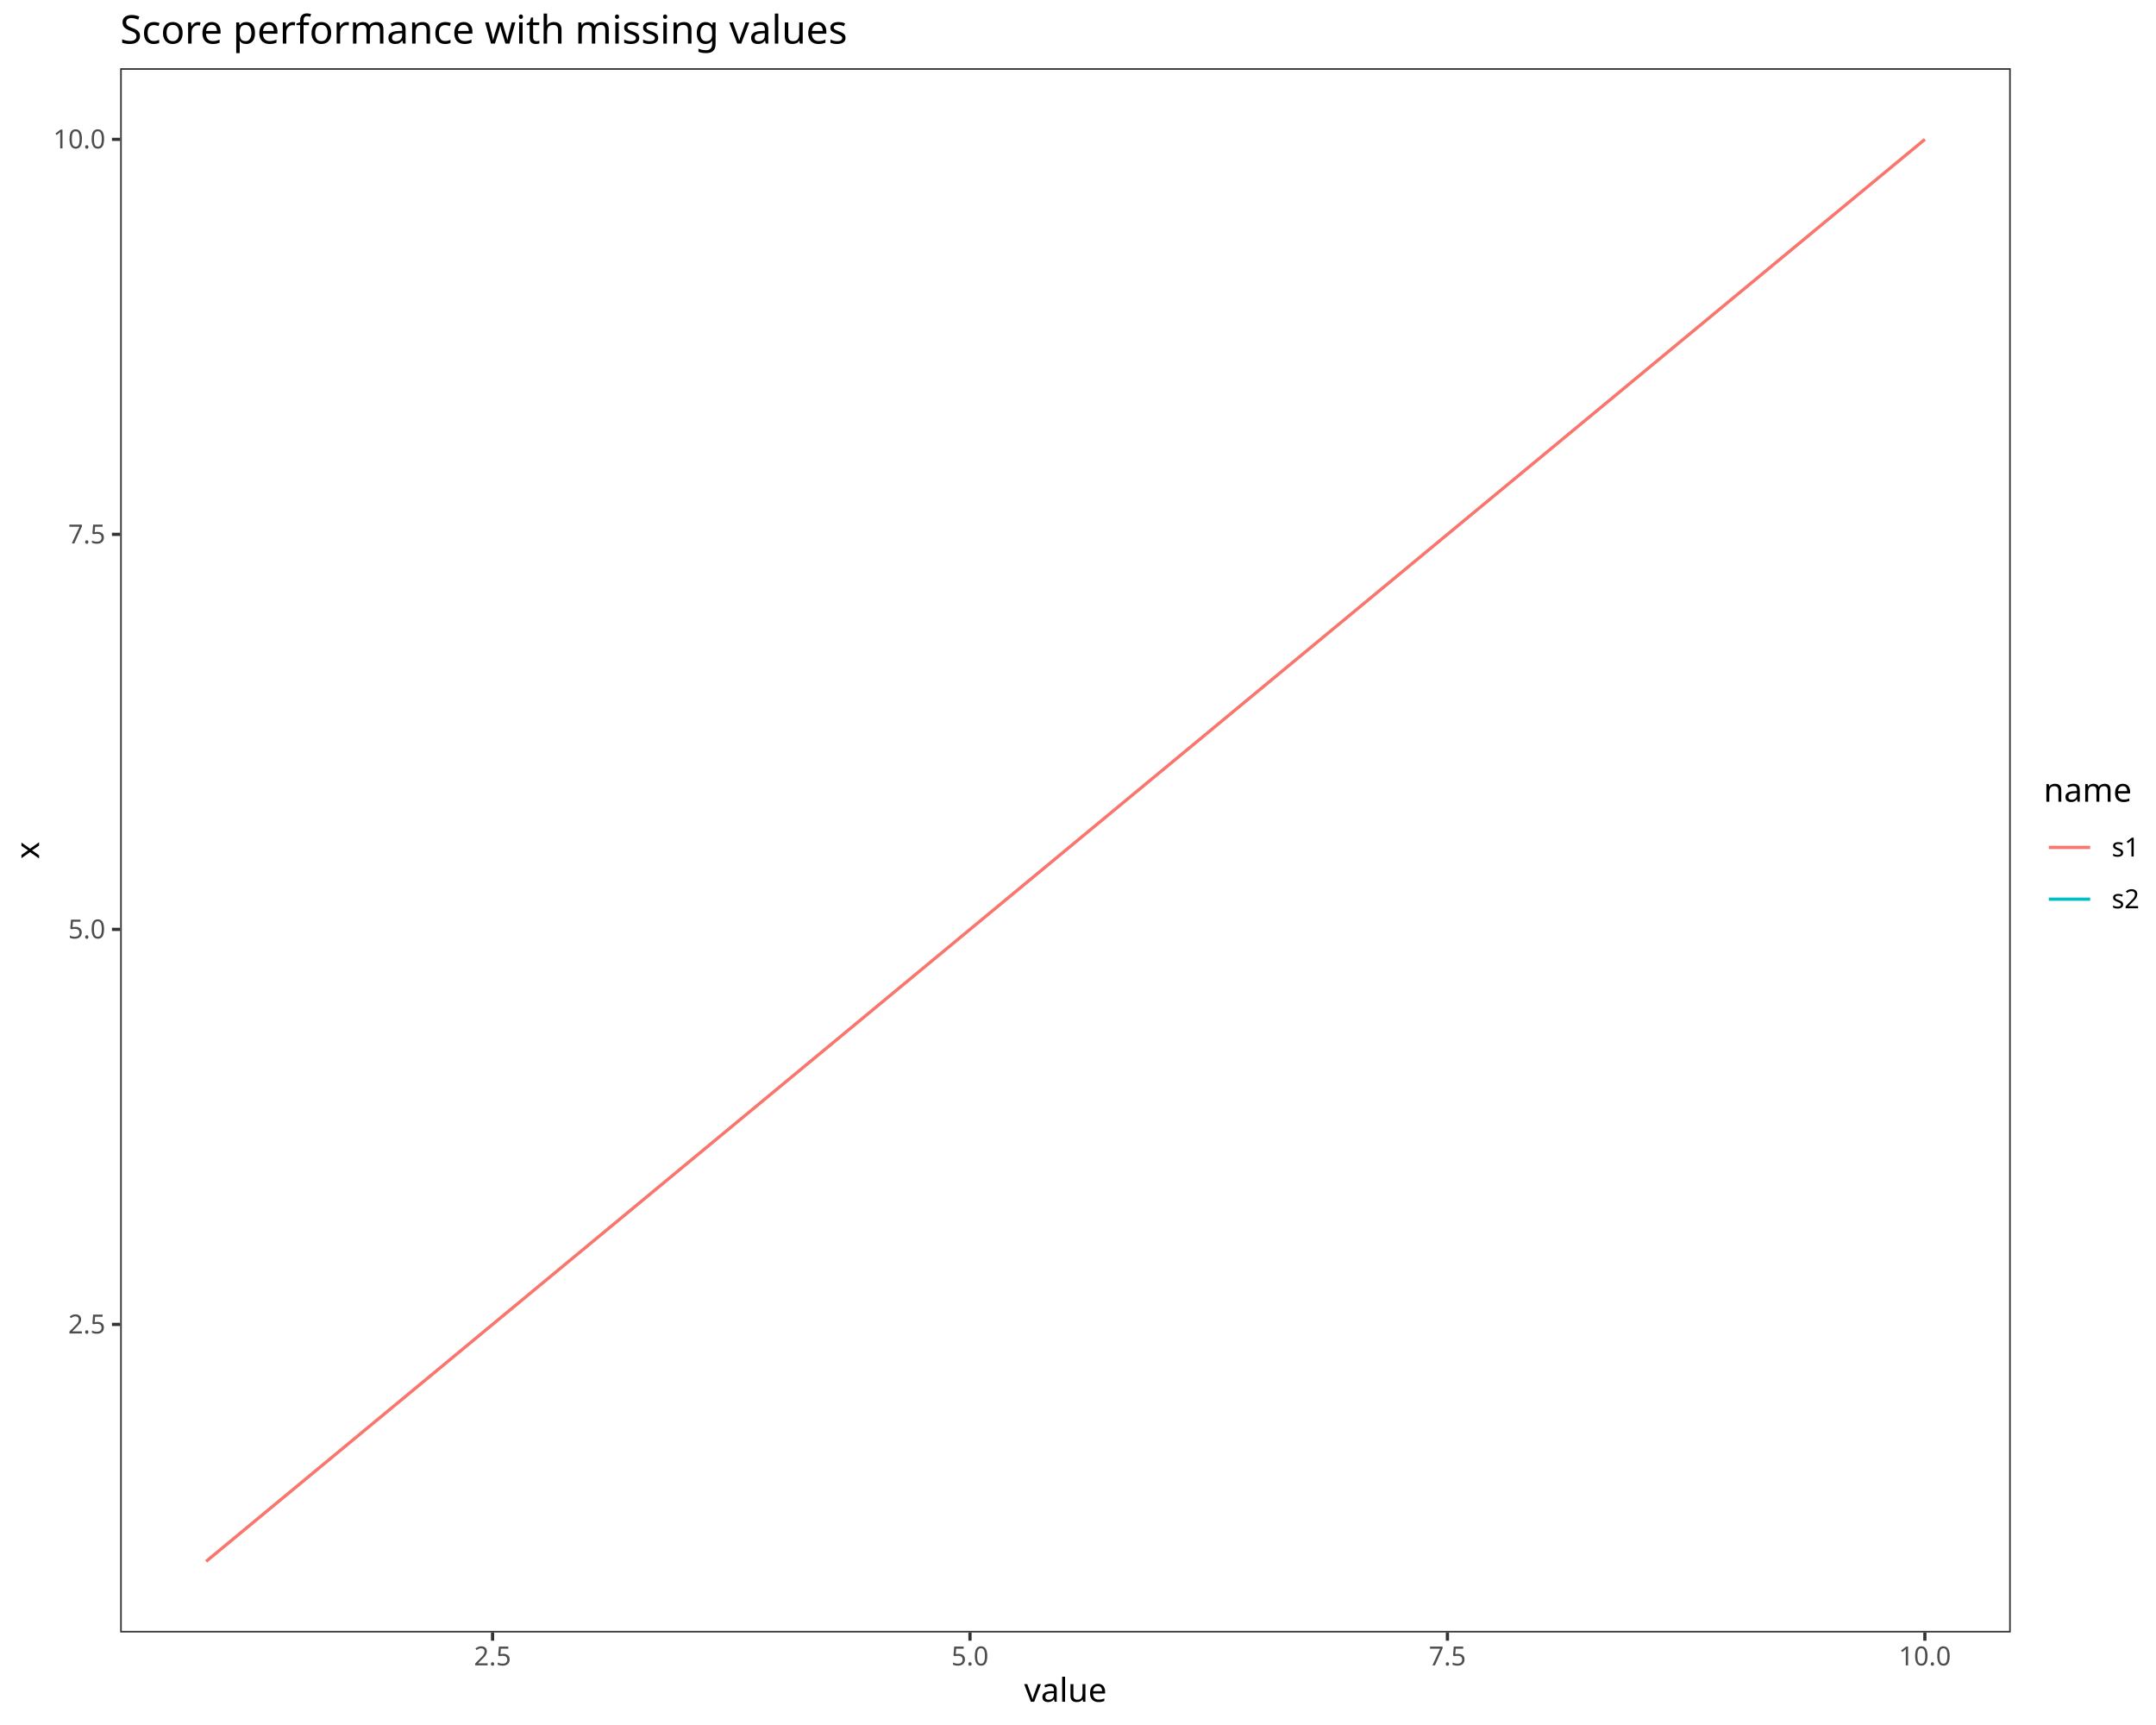
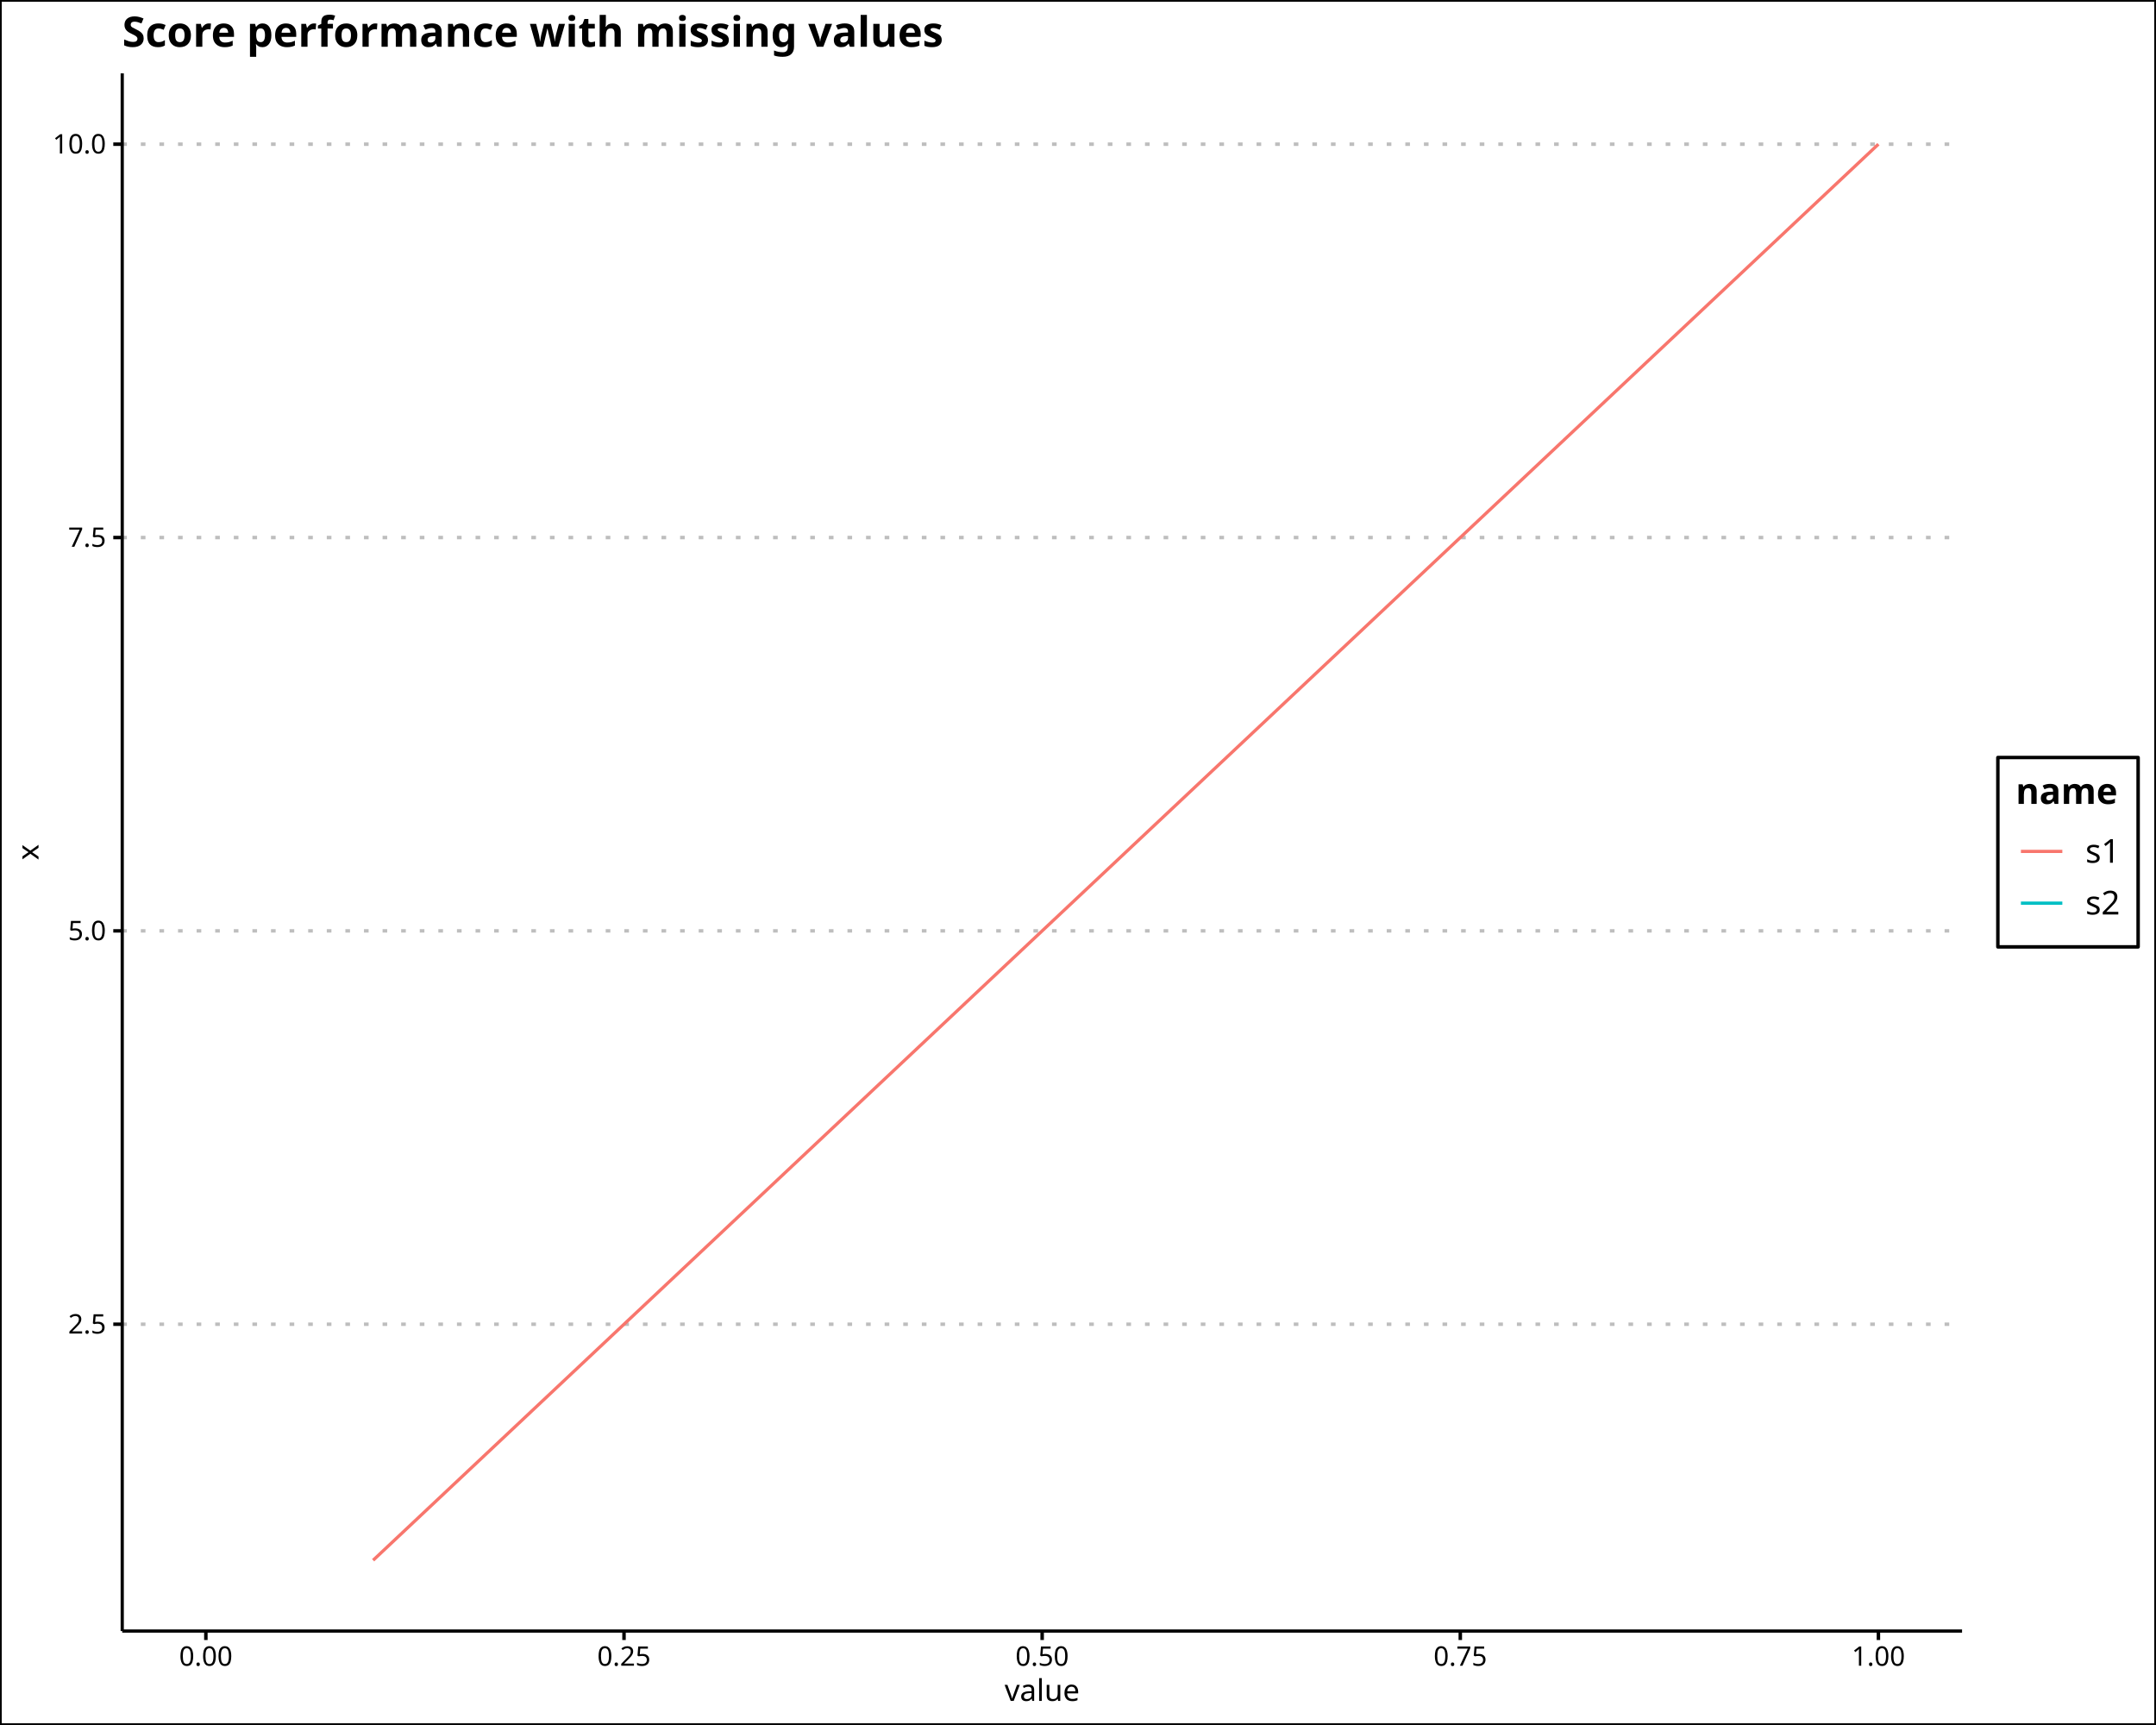
<svg xmlns="http://www.w3.org/2000/svg" class="svglite" data-engine-version="2.0" width="720.00pt" height="576.00pt" viewBox="0 0 720.00 576.00">
  <defs>
    <style type="text/css">
    .svglite line, .svglite polyline, .svglite polygon, .svglite path, .svglite rect, .svglite circle {
      fill: none;
      stroke: #000000;
      stroke-linecap: round;
      stroke-linejoin: round;
      stroke-miterlimit: 10.00;
    }
  </style>
  </defs>
  <rect width="100%" height="100%" style="stroke: none; fill: #FFFFFF;" />
  <defs>
    <clipPath id="cpMC4wMHw3MjAuMDB8MC4wMHw1NzYuMDA=">
      <rect x="0.00" y="0.00" width="720.00" height="576.00" />
    </clipPath>
  </defs>
  <g clip-path="url(#cpMC4wMHw3MjAuMDB8MC4wMHw1NzYuMDA=)">
-     <rect x="0.00" y="0.00" width="720.00" height="576.00" style="stroke-width: 1.07; stroke: #FFFFFF; fill: #FFFFFF;" />
+     <rect x="0.00" y="0.00" width="720.00" height="576.00" style="stroke-width: 1.16; fill: #FFFFFF;" />
  </g>
  <defs>
-     <clipPath id="cpNDAuMTN8NjcxLjUwfDIyLjc4fDU0NS4xMQ==">
-       <rect x="40.13" y="22.78" width="631.37" height="522.33" />
+     <clipPath id="cpNDAuODJ8NjU1LjIzfDI0LjUwfDU0NC42Mw==">
+       <rect x="40.82" y="24.50" width="614.41" height="520.14" />
    </clipPath>
  </defs>
-   <g clip-path="url(#cpNDAuMTN8NjcxLjUwfDIyLjc4fDU0NS4xMQ==)">
-     <rect x="40.13" y="22.78" width="631.37" height="522.33" style="stroke-width: 1.07; stroke: none; fill: #FFFFFF;" />
-     <polyline points="68.83,521.37 132.61,468.61 196.38,415.85 260.16,363.09 323.93,310.33 387.71,257.57 451.48,204.81 515.26,152.05 579.03,99.29 642.81,46.53 " style="stroke-width: 1.07; stroke: #F8766D; stroke-linecap: butt;" />
-     <rect x="40.13" y="22.78" width="631.37" height="522.33" style="stroke-width: 1.07; stroke: #333333;" />
+   <g clip-path="url(#cpNDAuODJ8NjU1LjIzfDI0LjUwfDU0NC42Mw==)">
+     <polyline points="40.82,442.18 655.23,442.18 " style="stroke-width: 1.16; stroke: #BEBEBE; stroke-dasharray: 1.55,4.66; stroke-linecap: butt;" />
+     <polyline points="40.82,310.83 655.23,310.83 " style="stroke-width: 1.16; stroke: #BEBEBE; stroke-dasharray: 1.55,4.66; stroke-linecap: butt;" />
+     <polyline points="40.82,179.49 655.23,179.49 " style="stroke-width: 1.16; stroke: #BEBEBE; stroke-dasharray: 1.55,4.66; stroke-linecap: butt;" />
+     <polyline points="40.82,48.14 655.23,48.14 " style="stroke-width: 1.16; stroke: #BEBEBE; stroke-dasharray: 1.55,4.66; stroke-linecap: butt;" />
+     <polyline points="124.60,520.99 180.46,468.45 236.32,415.91 292.17,363.37 348.03,310.83 403.88,258.30 459.74,205.76 515.59,153.22 571.45,100.68 627.30,48.14 " style="stroke-width: 1.07; stroke: #F8766D; stroke-linecap: butt;" />
  </g>
  <g clip-path="url(#cpMC4wMHw3MjAuMDB8MC4wMHw1NzYuMDA=)">
-     <text x="35.20" y="445.26" text-anchor="end" style="font-size: 8.80px; fill: #4D4D4D; font-family: sans;" textLength="12.23px" lengthAdjust="spacingAndGlyphs">2.5</text>
-     <text x="35.20" y="313.36" text-anchor="end" style="font-size: 8.80px; fill: #4D4D4D; font-family: sans;" textLength="12.23px" lengthAdjust="spacingAndGlyphs">5.0</text>
-     <text x="35.20" y="181.46" text-anchor="end" style="font-size: 8.80px; fill: #4D4D4D; font-family: sans;" textLength="12.23px" lengthAdjust="spacingAndGlyphs">7.5</text>
-     <text x="35.20" y="49.55" text-anchor="end" style="font-size: 8.80px; fill: #4D4D4D; font-family: sans;" textLength="17.13px" lengthAdjust="spacingAndGlyphs">10.0</text>
-     <polyline points="37.39,442.23 40.13,442.23 " style="stroke-width: 1.07; stroke: #333333; stroke-linecap: butt;" />
-     <polyline points="37.39,310.33 40.13,310.33 " style="stroke-width: 1.07; stroke: #333333; stroke-linecap: butt;" />
-     <polyline points="37.39,178.43 40.13,178.43 " style="stroke-width: 1.07; stroke: #333333; stroke-linecap: butt;" />
-     <polyline points="37.39,46.53 40.13,46.53 " style="stroke-width: 1.07; stroke: #333333; stroke-linecap: butt;" />
-     <polyline points="164.49,547.85 164.49,545.11 " style="stroke-width: 1.07; stroke: #333333; stroke-linecap: butt;" />
-     <polyline points="323.93,547.85 323.93,545.11 " style="stroke-width: 1.07; stroke: #333333; stroke-linecap: butt;" />
-     <polyline points="483.37,547.85 483.37,545.11 " style="stroke-width: 1.07; stroke: #333333; stroke-linecap: butt;" />
-     <polyline points="642.81,547.85 642.81,545.11 " style="stroke-width: 1.07; stroke: #333333; stroke-linecap: butt;" />
-     <text x="164.49" y="556.10" text-anchor="middle" style="font-size: 8.80px; fill: #4D4D4D; font-family: sans;" textLength="12.23px" lengthAdjust="spacingAndGlyphs">2.5</text>
-     <text x="323.93" y="556.10" text-anchor="middle" style="font-size: 8.80px; fill: #4D4D4D; font-family: sans;" textLength="12.23px" lengthAdjust="spacingAndGlyphs">5.0</text>
-     <text x="483.37" y="556.10" text-anchor="middle" style="font-size: 8.80px; fill: #4D4D4D; font-family: sans;" textLength="12.23px" lengthAdjust="spacingAndGlyphs">7.5</text>
-     <text x="642.81" y="556.10" text-anchor="middle" style="font-size: 8.80px; fill: #4D4D4D; font-family: sans;" textLength="17.13px" lengthAdjust="spacingAndGlyphs">10.0</text>
-     <text x="355.82" y="568.24" text-anchor="middle" style="font-size: 11.00px; font-family: sans;" textLength="26.30px" lengthAdjust="spacingAndGlyphs">value</text>
-     <text transform="translate(13.05,283.95) rotate(-90)" text-anchor="middle" style="font-size: 11.00px; font-family: sans;" textLength="5.50px" lengthAdjust="spacingAndGlyphs">x</text>
-     <rect x="682.46" y="259.00" width="32.06" height="49.89" style="stroke-width: 1.07; stroke: none; fill: #FFFFFF;" />
-     <text x="682.46" y="267.71" style="font-size: 11.00px; font-family: sans;" textLength="27.52px" lengthAdjust="spacingAndGlyphs">name</text>
-     <rect x="682.46" y="274.33" width="17.28" height="17.28" style="stroke-width: 1.07; stroke: none; fill: #FFFFFF;" />
-     <line x1="684.19" y1="282.97" x2="698.02" y2="282.97" style="stroke-width: 1.07; stroke: #F8766D; stroke-linecap: butt;" />
-     <rect x="682.46" y="291.61" width="17.28" height="17.28" style="stroke-width: 1.07; stroke: none; fill: #FFFFFF;" />
-     <line x1="684.19" y1="300.25" x2="698.02" y2="300.25" style="stroke-width: 1.07; stroke: #00BFC4; stroke-linecap: butt;" />
-     <text x="705.22" y="286.00" style="font-size: 8.80px; font-family: sans;" textLength="9.30px" lengthAdjust="spacingAndGlyphs">s1</text>
-     <text x="705.22" y="303.28" style="font-size: 8.80px; font-family: sans;" textLength="9.30px" lengthAdjust="spacingAndGlyphs">s2</text>
-     <text x="40.13" y="14.56" style="font-size: 13.20px; font-family: sans;" textLength="229.67px" lengthAdjust="spacingAndGlyphs">Score performance with missing values</text>
+     <polyline points="40.82,544.63 40.82,24.50 " style="stroke-width: 1.07; stroke-linecap: butt;" />
+     <text x="35.44" y="445.28" text-anchor="end" style="font-size: 9.00px; font-family: sans;" textLength="12.51px" lengthAdjust="spacingAndGlyphs">2.5</text>
+     <text x="35.44" y="313.93" text-anchor="end" style="font-size: 9.00px; font-family: sans;" textLength="12.51px" lengthAdjust="spacingAndGlyphs">5.0</text>
+     <text x="35.44" y="182.58" text-anchor="end" style="font-size: 9.00px; font-family: sans;" textLength="12.51px" lengthAdjust="spacingAndGlyphs">7.5</text>
+     <text x="35.44" y="51.24" text-anchor="end" style="font-size: 9.00px; font-family: sans;" textLength="17.52px" lengthAdjust="spacingAndGlyphs">10.0</text>
+     <polyline points="37.83,442.18 40.82,442.18 " style="stroke-width: 1.16; stroke-linecap: butt;" />
+     <polyline points="37.83,310.83 40.82,310.83 " style="stroke-width: 1.16; stroke-linecap: butt;" />
+     <polyline points="37.83,179.49 40.82,179.49 " style="stroke-width: 1.16; stroke-linecap: butt;" />
+     <polyline points="37.83,48.14 40.82,48.14 " style="stroke-width: 1.16; stroke-linecap: butt;" />
+     <polyline points="40.82,544.63 655.23,544.63 " style="stroke-width: 1.07; stroke-linecap: butt;" />
+     <polyline points="68.75,547.62 68.75,544.63 " style="stroke-width: 1.16; stroke-linecap: butt;" />
+     <polyline points="208.39,547.62 208.39,544.63 " style="stroke-width: 1.16; stroke-linecap: butt;" />
+     <polyline points="348.03,547.62 348.03,544.63 " style="stroke-width: 1.16; stroke-linecap: butt;" />
+     <polyline points="487.67,547.62 487.67,544.63 " style="stroke-width: 1.16; stroke-linecap: butt;" />
+     <polyline points="627.30,547.62 627.30,544.63 " style="stroke-width: 1.16; stroke-linecap: butt;" />
+     <text x="68.75" y="556.21" text-anchor="middle" style="font-size: 9.00px; font-family: sans;" textLength="17.52px" lengthAdjust="spacingAndGlyphs">0.00</text>
+     <text x="208.39" y="556.21" text-anchor="middle" style="font-size: 9.00px; font-family: sans;" textLength="17.52px" lengthAdjust="spacingAndGlyphs">0.25</text>
+     <text x="348.03" y="556.21" text-anchor="middle" style="font-size: 9.00px; font-family: sans;" textLength="17.52px" lengthAdjust="spacingAndGlyphs">0.50</text>
+     <text x="487.67" y="556.21" text-anchor="middle" style="font-size: 9.00px; font-family: sans;" textLength="17.52px" lengthAdjust="spacingAndGlyphs">0.75</text>
+     <text x="627.30" y="556.21" text-anchor="middle" style="font-size: 9.00px; font-family: sans;" textLength="17.52px" lengthAdjust="spacingAndGlyphs">1.00</text>
+     <text x="348.03" y="567.95" text-anchor="middle" style="font-size: 10.00px; font-family: sans;" textLength="23.91px" lengthAdjust="spacingAndGlyphs">value</text>
+     <text transform="translate(12.86,284.56) rotate(-90)" text-anchor="middle" style="font-size: 10.00px; font-family: sans;" textLength="5.00px" lengthAdjust="spacingAndGlyphs">x</text>
+     <rect x="667.19" y="252.94" width="46.84" height="63.24" style="stroke-width: 1.16; fill: #FFFFFF;" />
+     <text x="673.16" y="268.43" style="font-size: 12.00px; font-weight: bold; font-family: sans;" textLength="30.02px" lengthAdjust="spacingAndGlyphs">name</text>
+     <rect x="673.16" y="275.65" width="17.28" height="17.28" style="stroke-width: 1.16; stroke: none; fill: #FFFFFF;" />
+     <line x1="674.89" y1="284.29" x2="688.72" y2="284.29" style="stroke-width: 1.07; stroke: #F8766D; stroke-linecap: butt;" />
+     <rect x="673.16" y="292.93" width="17.28" height="17.28" style="stroke-width: 1.16; stroke: none; fill: #FFFFFF;" />
+     <line x1="674.89" y1="301.57" x2="688.72" y2="301.57" style="stroke-width: 1.07; stroke: #00BFC4; stroke-linecap: butt;" />
+     <text x="696.42" y="288.07" style="font-size: 11.00px; font-family: sans;" textLength="11.62px" lengthAdjust="spacingAndGlyphs">s1</text>
+     <text x="696.42" y="305.35" style="font-size: 11.00px; font-family: sans;" textLength="11.62px" lengthAdjust="spacingAndGlyphs">s2</text>
+     <text x="40.82" y="15.61" style="font-size: 14.00px; font-weight: bold; font-family: sans;" textLength="243.59px" lengthAdjust="spacingAndGlyphs">Score performance with missing values</text>
  </g>
</svg>
